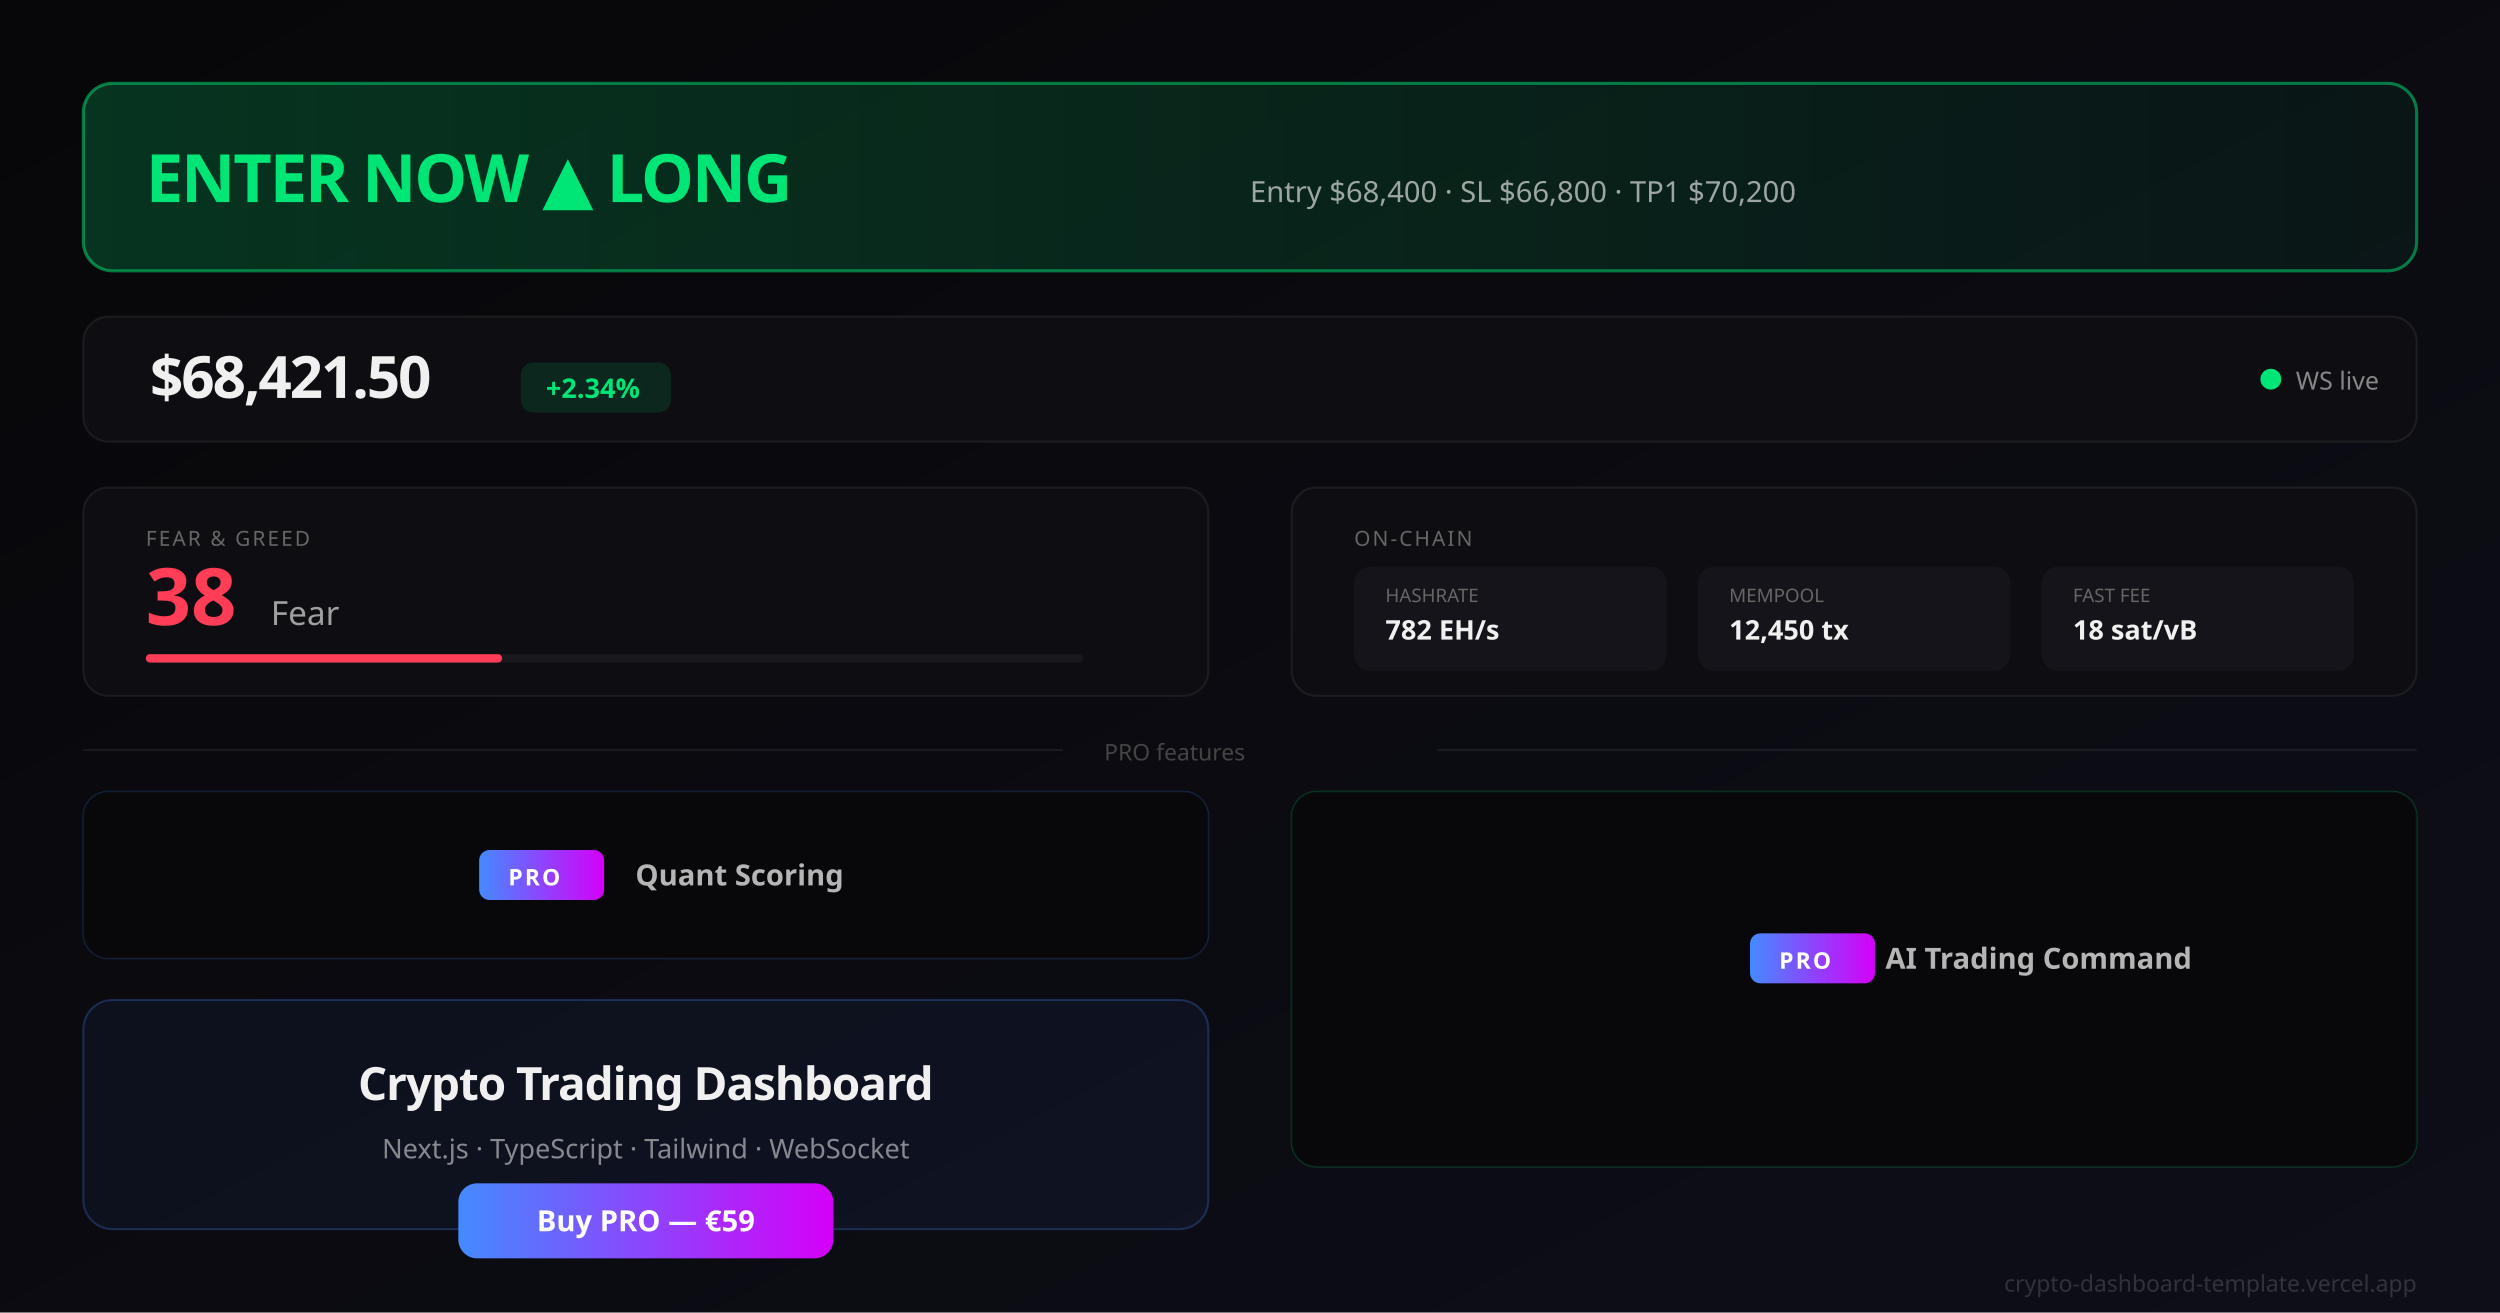
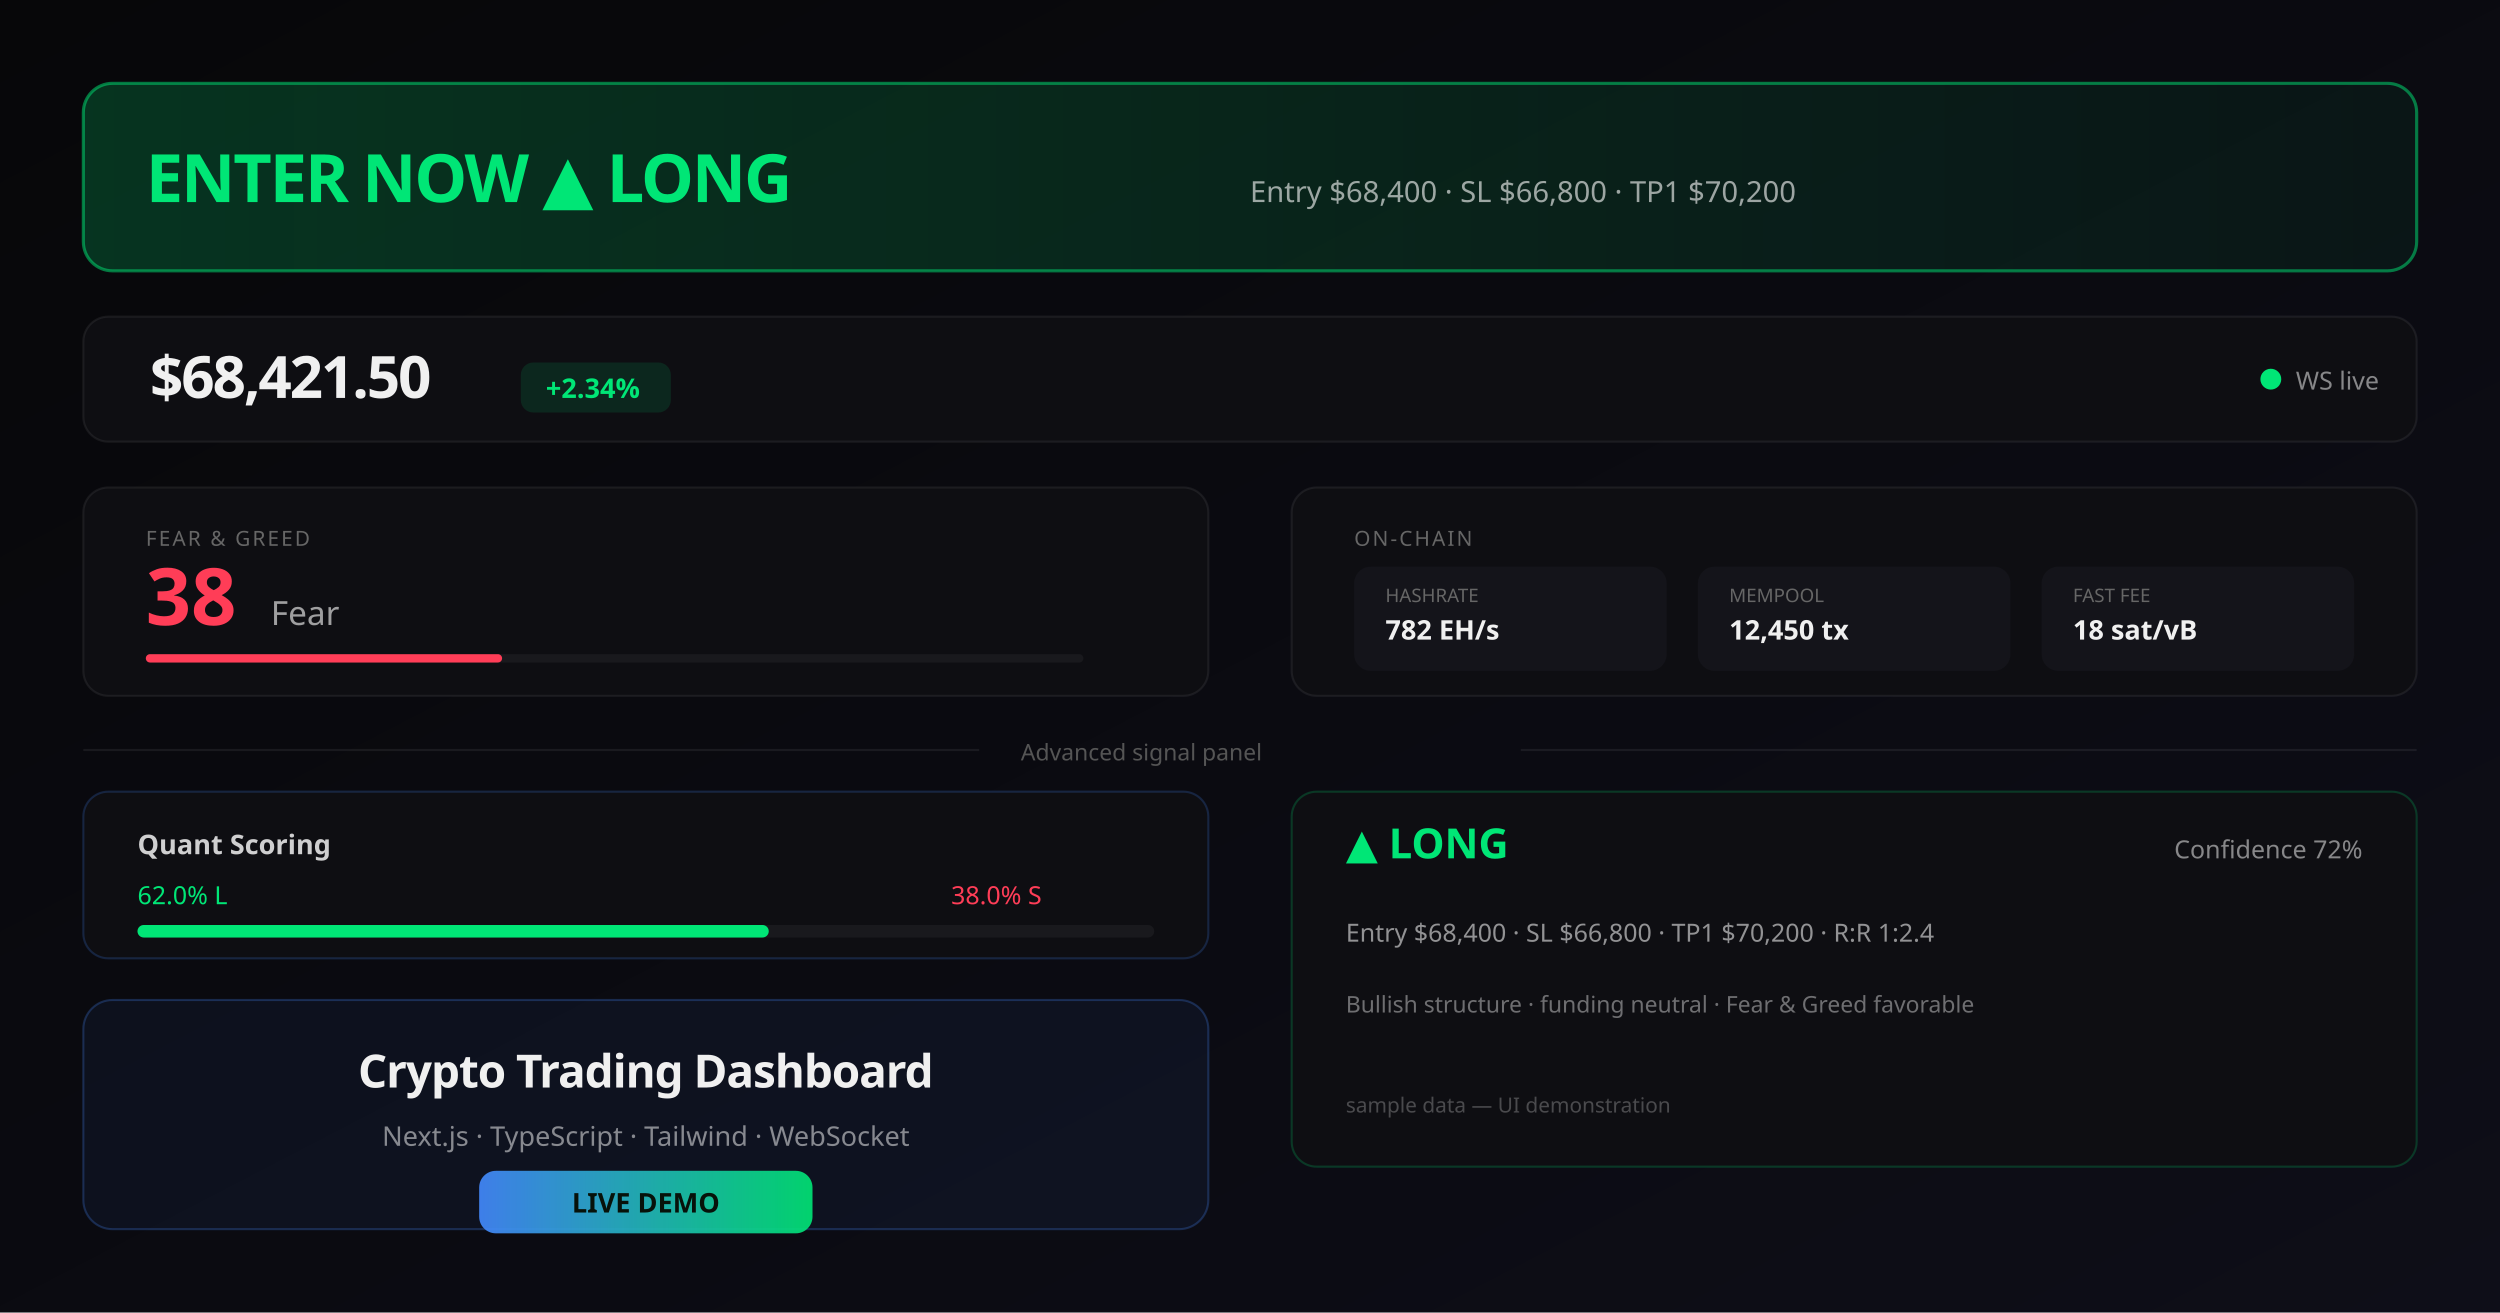
<svg xmlns="http://www.w3.org/2000/svg" width="1200" height="630" viewBox="0 0 1200 630">
  <defs>
    <linearGradient id="bg" x1="0%" y1="0%" x2="100%" y2="100%">
      <stop offset="0%" style="stop-color:#070709" />
      <stop offset="100%" style="stop-color:#0e0e18" />
    </linearGradient>
    <linearGradient id="green" x1="0%" y1="0%" x2="100%" y2="0%">
      <stop offset="0%" style="stop-color:#00e676;stop-opacity:0.2" />
      <stop offset="100%" style="stop-color:#00e676;stop-opacity:0.05" />
    </linearGradient>
-     <linearGradient id="pro" x1="0%" y1="0%" x2="100%" y2="0%">
+     <linearGradient id="accent" x1="0%" y1="0%" x2="100%" y2="0%">
      <stop offset="0%" style="stop-color:#448aff" />
-       <stop offset="100%" style="stop-color:#d500f9" />
+       <stop offset="100%" style="stop-color:#00e676" />
    </linearGradient>
  </defs>
  <rect width="1200" height="630" fill="url(#bg)" />
  <rect x="40" y="40" width="1120" height="90" rx="14" fill="url(#green)" stroke="#00e676" stroke-width="1.5" stroke-opacity="0.5" />
  <text x="70" y="97" font-family="system-ui,sans-serif" font-size="32" font-weight="900" fill="#00e676" letter-spacing="-1">ENTER NOW ▲ LONG</text>
  <text x="600" y="97" font-family="system-ui,sans-serif" font-size="14" fill="rgba(255,255,255,0.6)">Entry $68,400 · SL $66,800 · TP1 $70,200</text>
  <rect x="40" y="152" width="1120" height="60" rx="12" fill="#0e0e12" stroke="rgba(255,255,255,0.07)" stroke-width="1" />
  <text x="72" y="191" font-family="system-ui,sans-serif" font-size="28" font-weight="800" fill="#f0f0f0" letter-spacing="-1">$68,421.50</text>
  <rect x="250" y="174" width="72" height="24" rx="6" fill="rgba(0,230,118,0.12)" />
  <text x="262" y="191" font-family="system-ui,sans-serif" font-size="13" font-weight="700" fill="#00e676">+2.34%</text>
  <circle cx="1090" cy="182" r="5" fill="#00e676" />
  <text x="1102" y="187" font-family="system-ui,sans-serif" font-size="12" fill="rgba(255,255,255,0.5)">WS live</text>
  <rect x="40" y="234" width="540" height="100" rx="12" fill="#0e0e12" stroke="rgba(255,255,255,0.07)" stroke-width="1" />
-   <text x="70" y="262" font-family="system-ui,sans-serif" font-size="10" fill="#666" letter-spacing="1" text-transform="uppercase">FEAR &amp; GREED</text>
+   <text x="70" y="262" font-family="system-ui,sans-serif" font-size="10" fill="#666" letter-spacing="1">FEAR &amp; GREED</text>
  <text x="70" y="300" font-family="system-ui,sans-serif" font-size="38" font-weight="800" fill="#ff3d57">38</text>
  <text x="130" y="300" font-family="system-ui,sans-serif" font-size="16" fill="rgba(255,255,255,0.6)">Fear</text>
  <rect x="70" y="314" width="450" height="4" rx="2" fill="rgba(255,255,255,0.05)" />
  <rect x="70" y="314" width="171" height="4" rx="2" fill="#ff3d57" />
  <rect x="620" y="234" width="540" height="100" rx="12" fill="#0e0e12" stroke="rgba(255,255,255,0.07)" stroke-width="1" />
  <text x="650" y="262" font-family="system-ui,sans-serif" font-size="10" fill="#666" letter-spacing="1">ON-CHAIN</text>
  <rect x="650" y="272" width="150" height="50" rx="8" fill="#14141a" />
  <text x="665" y="289" font-family="system-ui,sans-serif" font-size="9" fill="#666">HASHRATE</text>
  <text x="665" y="307" font-family="system-ui,sans-serif" font-size="13" font-weight="800" fill="#f0f0f0">782 EH/s</text>
  <rect x="815" y="272" width="150" height="50" rx="8" fill="#14141a" />
  <text x="830" y="289" font-family="system-ui,sans-serif" font-size="9" fill="#666">MEMPOOL</text>
  <text x="830" y="307" font-family="system-ui,sans-serif" font-size="13" font-weight="800" fill="#f0f0f0">12,450 tx</text>
  <rect x="980" y="272" width="150" height="50" rx="8" fill="#14141a" />
  <text x="995" y="289" font-family="system-ui,sans-serif" font-size="9" fill="#666">FAST FEE</text>
  <text x="995" y="307" font-family="system-ui,sans-serif" font-size="13" font-weight="800" fill="#f0f0f0">18 sat/vB</text>
-   <line x1="40" y1="360" x2="510" y2="360" stroke="rgba(255,255,255,0.07)" stroke-width="1" />
-   <text x="530" y="365" font-family="system-ui,sans-serif" font-size="11" fill="#444">PRO features</text>
-   <line x1="690" y1="360" x2="1160" y2="360" stroke="rgba(255,255,255,0.07)" stroke-width="1" />
+   <line x1="40" y1="360" x2="470" y2="360" stroke="rgba(255,255,255,0.07)" stroke-width="1" />
+   <text x="490" y="365" font-family="system-ui,sans-serif" font-size="11" fill="#555">Advanced signal panel</text>
+   <line x1="730" y1="360" x2="1160" y2="360" stroke="rgba(255,255,255,0.07)" stroke-width="1" />
  <rect x="40" y="380" width="540" height="80" rx="12" fill="#0e0e12" stroke="rgba(68,138,255,0.2)" stroke-width="1" />
-   <rect x="40" y="380" width="540" height="80" rx="12" fill="rgba(7,7,9,0.7)" />
-   <rect x="230" y="408" width="60" height="24" rx="5" fill="url(#pro)" />
-   <text x="244" y="425" font-family="system-ui,sans-serif" font-size="11" font-weight="900" fill="white" letter-spacing="1">PRO</text>
-   <text x="305" y="425" font-family="system-ui,sans-serif" font-size="14" font-weight="700" fill="rgba(255,255,255,0.7)">Quant Scoring</text>
+   <text x="66" y="410" font-family="system-ui,sans-serif" font-size="13" font-weight="700" fill="rgba(255,255,255,0.8)">Quant Scoring</text>
+   <text x="66" y="434" font-family="system-ui,sans-serif" font-size="12" fill="#00e676">62.0% L</text>
+   <text x="500" y="434" font-family="system-ui,sans-serif" font-size="12" fill="#ff3d57" text-anchor="end">38.0% S</text>
+   <rect x="66" y="444" width="488" height="6" rx="3" fill="rgba(255,255,255,0.05)" />
+   <rect x="66" y="444" width="303" height="6" rx="3" fill="#00e676" />
  <rect x="620" y="380" width="540" height="180" rx="12" fill="#0e0e12" stroke="rgba(0,230,118,0.2)" stroke-width="1" />
-   <rect x="620" y="380" width="540" height="180" rx="12" fill="rgba(7,7,9,0.7)" />
-   <rect x="840" y="448" width="60" height="24" rx="5" fill="url(#pro)" />
-   <text x="854" y="465" font-family="system-ui,sans-serif" font-size="11" font-weight="900" fill="white" letter-spacing="1">PRO</text>
-   <text x="905" y="465" font-family="system-ui,sans-serif" font-size="14" font-weight="700" fill="rgba(255,255,255,0.7)">AI Trading Command</text>
+   <text x="646" y="412" font-family="system-ui,sans-serif" font-size="20" font-weight="900" fill="#00e676">▲ LONG</text>
+   <text x="1134" y="412" font-family="system-ui,sans-serif" font-size="12" fill="rgba(255,255,255,0.5)" text-anchor="end">Confidence 72%</text>
+   <text x="646" y="452" font-family="system-ui,sans-serif" font-size="12" fill="rgba(255,255,255,0.55)">Entry $68,400   ·   SL $66,800   ·   TP1 $70,200   ·   R:R 1:2.4</text>
+   <text x="646" y="486" font-family="system-ui,sans-serif" font-size="11" fill="rgba(255,255,255,0.4)">Bullish structure · funding neutral · Fear &amp; Greed favorable</text>
+   <text x="646" y="534" font-family="system-ui,sans-serif" font-size="10" fill="rgba(255,255,255,0.25)">sample data — UI demonstration</text>
  <rect x="40" y="480" width="540" height="110" rx="14" fill="rgba(68,138,255,0.06)" stroke="rgba(68,138,255,0.25)" stroke-width="1" />
-   <text x="310" y="528" font-family="system-ui,sans-serif" font-size="22" font-weight="900" fill="#f0f0f0" text-anchor="middle" letter-spacing="-0.5">Crypto Trading Dashboard</text>
-   <text x="310" y="556" font-family="system-ui,sans-serif" font-size="13" fill="rgba(255,255,255,0.5)" text-anchor="middle">Next.js · TypeScript · Tailwind · WebSocket</text>
-   <rect x="220" y="568" width="180" height="36" rx="9" fill="url(#pro)" />
-   <text x="310" y="591" font-family="system-ui,sans-serif" font-size="14" font-weight="800" fill="white" text-anchor="middle">Buy PRO — €59</text>
-   <text x="1160" y="620" font-family="system-ui,sans-serif" font-size="11" fill="rgba(255,255,255,0.15)" text-anchor="end">crypto-dashboard-template.vercel.app</text>
+   <text x="310" y="522" font-family="system-ui,sans-serif" font-size="22" font-weight="900" fill="#f0f0f0" text-anchor="middle" letter-spacing="-0.5">Crypto Trading Dashboard</text>
+   <text x="310" y="550" font-family="system-ui,sans-serif" font-size="13" fill="rgba(255,255,255,0.5)" text-anchor="middle">Next.js · TypeScript · Tailwind · WebSocket</text>
+   <rect x="230" y="562" width="160" height="30" rx="8" fill="url(#accent)" opacity="0.9" />
+   <text x="310" y="582" font-family="system-ui,sans-serif" font-size="13" font-weight="800" fill="#07120a" text-anchor="middle">LIVE DEMO</text>
</svg>
